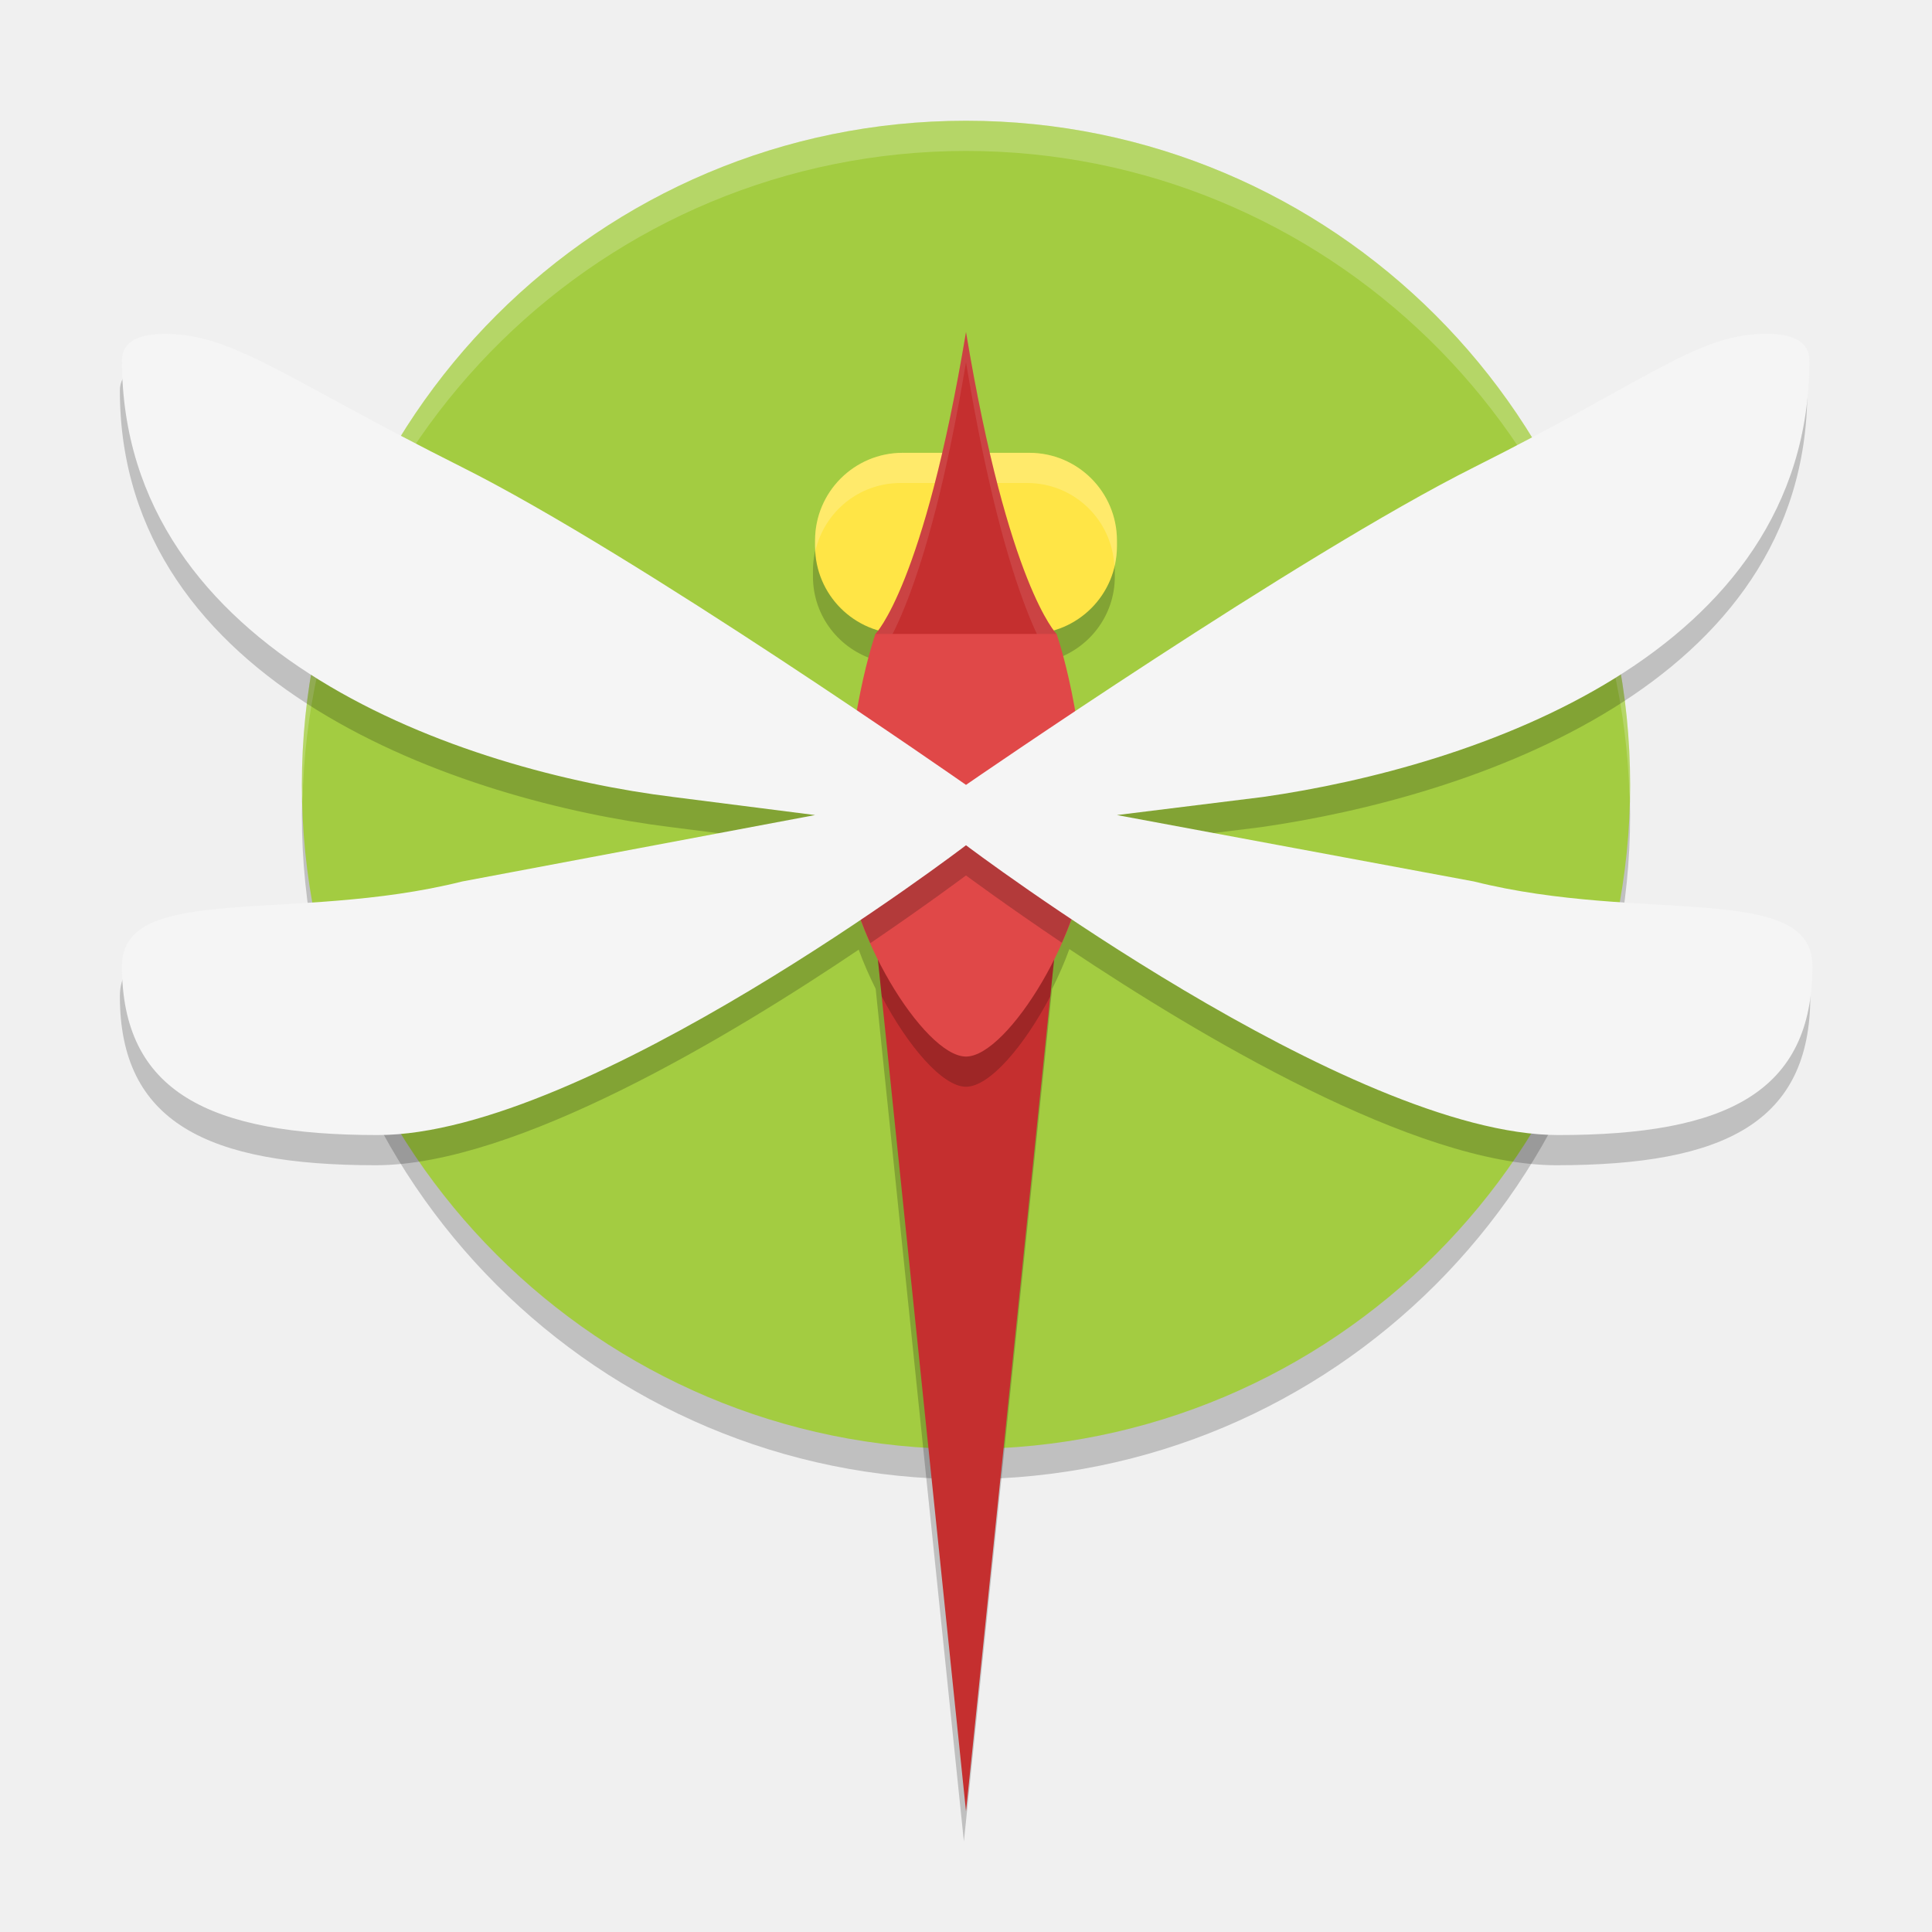
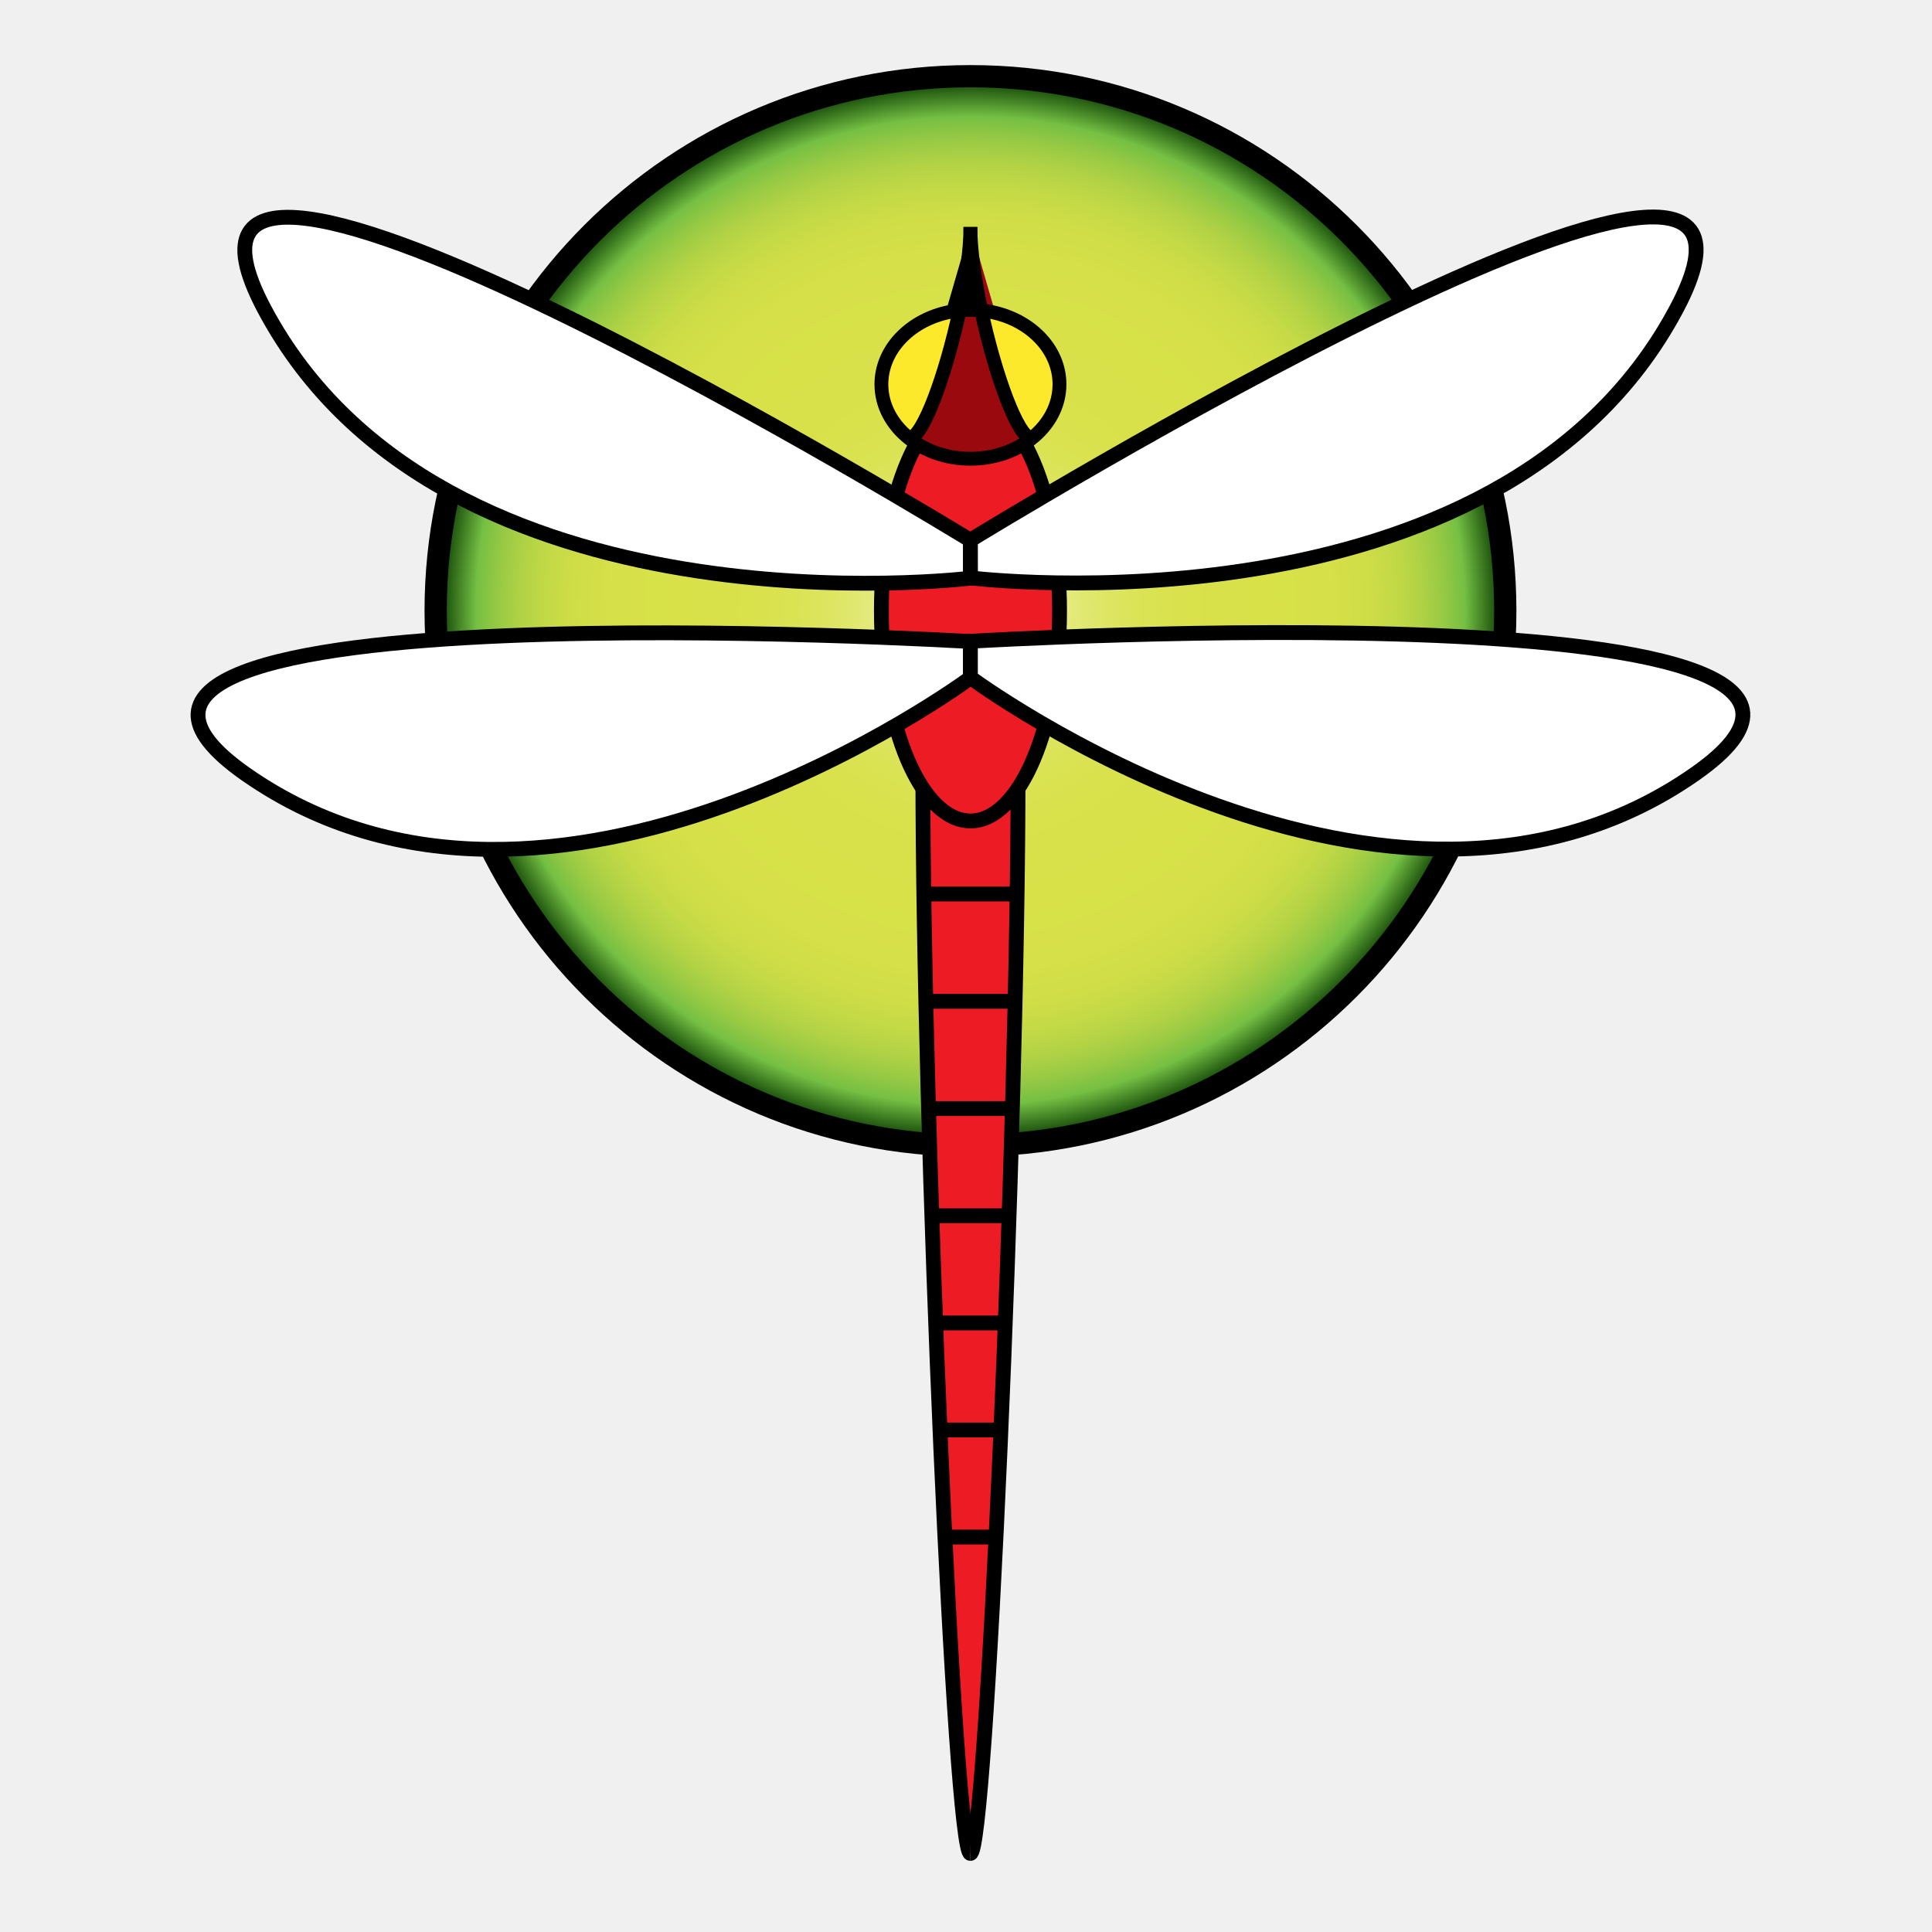
- <svg xmlns="http://www.w3.org/2000/svg" width="64" height="64" version="1.1">
-   <circle cx="32" cy="27" r="22" style="opacity:.2" />
-   <circle cx="32" cy="26" r="22" style="fill:#a3cc41" />
-   <path d="M 32 4 A 22 22 0 0 0 10 26 A 22 22 0 0 0 10.021 26.586 A 22 22 0 0 1 32 5 A 22 22 0 0 1 53.979 26.414 A 22 22 0 0 0 54 26 A 22 22 0 0 0 32 4 z " style="fill:#ffffff;opacity:.2" />
-   <path d="m32 12c-0.264 1.587-0.536 2.863-0.807 4h-1.359c-1.609 0-2.904 1.295-2.904 2.904v0.191c-1e-6 1.325 0.885 2.426 2.094 2.777-0.022 0.025-0.094 0.127-0.094 0.127s-0.33 0.953-0.611 2.545c-3.69-2.487-9.338-6.193-13.076-8.066-5.761-2.888-7.508-4.358-9.721-4.416-1.006-0.026-1.551 0.258-1.551 0.877 0 9.8 11.342 13.607 18.254 14.461l4.705 0.6-11.688 2.199c-5.586 1.4-11.271 7.81e-4 -11.271 2.801 0 4.174 2.892 5.6 8.479 5.6 4.651 0 11.775-4.297 15.996-7.141 0.16 0.442 0.351 0.873 0.562 1.297l2.922 28.244 2.922-28.24c0.215-0.431 0.41-0.871 0.572-1.32 4.259 2.844 11.465 7.16 16.127 7.16 5.586 0 8.418-1.426 8.418-5.6 0-2.8-5.625-1.401-11.211-2.801l-11.828-2.199 4.846-0.6c6.912-0.99 18.094-4.661 18.094-14.461 0-0.619-0.545-0.907-1.551-0.881-2.213 0.058-3.8 1.532-9.561 4.42-3.75 1.88-9.482 5.606-13.211 8.092-0.282-1.608-0.617-2.57-0.617-2.57s-0.067-0.103-0.088-0.129c1.206-0.353 2.088-1.452 2.088-2.775v-0.191c0-1.609-1.295-2.904-2.904-2.904h-1.232c-0.262-1.137-0.529-2.413-0.793-4z" style="opacity:.2" />
-   <rect x="27" y="15" width="10" height="6" ry="2.904" style="fill:#ffe546" />
-   <path d="m29.904 15c-1.609 0-2.904 1.295-2.904 2.904v0.191c0 0.048 0.011 0.093 0.014 0.141 0.301-1.283 1.443-2.236 2.82-2.236h4.191c1.561 0 2.817 1.223 2.891 2.766 0.051-0.216 0.084-0.438 0.084-0.67v-0.191c0-1.609-1.295-2.904-2.904-2.904h-4.191z" style="fill:#ffffff;opacity:.2" />
-   <path d="m29 31 3 29 3-29v-10s-1.603-1.6-3-10c-1.397 8.4-3 10-3 10z" style="fill:#c52f2f" />
-   <path d="m29 22v9l0.207 2.004c0.869 1.651 2.014 2.996 2.793 2.996s1.924-1.345 2.793-2.996l0.207-2.004v-9h-6z" style="opacity:.2" />
-   <path d="m32 11c-1.397 8.4-3 10-3 10v0.906c0.187-0.204 1.69-2.025 3-9.906 1.397 8.4 2.93 10 2.93 10l0.07-1s-1.603-1.6-3-10z" style="fill:#ffffff;opacity:.1" />
-   <path d="m29 21h6s1 2.8 1 7c0 2.721-2.603 7-4 7-1.397 0-4-4.279-4-7 0-4.2 1-7 1-7z" style="fill:#e04848" />
-   <path d="M 28.248 24.451 C 28.108 25.466 28 26.65 28 28 C 28 28.972 28.339 30.141 28.83 31.244 C 30.708 29.968 32 29 32 29 C 32 29 33.294 29.961 35.176 31.229 C 35.663 30.129 36 28.968 36 28 C 36 26.661 35.894 25.486 35.756 24.477 C 33.659 25.873 32 27 32 27 C 32 27 30.343 25.861 28.248 24.451 z " style="opacity:.2" />
-   <path d="m 58.387,11.059 c -2.213,0.058 -3.799,1.533 -9.559,4.42 C 43.044,18.378 32,26 32,26 32,26 21.096,18.378 15.311,15.479 9.551,12.591 7.805,11.12 5.592,11.062 4.586,11.036 4.04,11.321 4.04,11.94 4.04,21.74 15.382,25.546 22.294,26.4 L 27,27 15.311,29.2 C 9.725,30.6 4.04,29.2 4.04,32 c 0,4.174 2.892,5.6 8.478,5.6 C 19.439,37.6 32,28 32,28 c 0,0 12.701,9.6 19.621,9.6 5.586,0 8.418,-1.426 8.418,-5.6 0,-2.8 -5.625,-1.4 -11.211,-2.8 L 37,27 41.845,26.4 c 6.912,-0.99 18.094,-4.661 18.094,-14.461 0,-0.619 -0.546,-0.907 -1.552,-0.88 z" style="fill:#f5f5f5" />
+ <svg xmlns="http://www.w3.org/2000/svg" width="512" height="512" viewBox="0 0 512 512" fill="none">
+   <defs>
+     <radialGradient id="paint0_radial_205_48" cx="0" cy="0" r="1" gradientUnits="userSpaceOnUse" gradientTransform="translate(257.185 161.89) scale(141.732 141.696)">
+       <stop stop-color="white" />
+       <stop offset="0.042" stop-color="#F7F9D8" />
+       <stop offset="0.091" stop-color="#EFF2B2" />
+       <stop offset="0.143" stop-color="#E8ED91" />
+       <stop offset="0.199" stop-color="#E2E976" />
+       <stop offset="0.261" stop-color="#DDE562" />
+       <stop offset="0.33" stop-color="#DAE353" />
+       <stop offset="0.412" stop-color="#D9E14B" />
+       <stop offset="0.545" stop-color="#D8E148" />
+       <stop offset="0.679" stop-color="#D6E048" />
+       <stop offset="0.747" stop-color="#CFDD47" />
+       <stop offset="0.799" stop-color="#C2D946" />
+       <stop offset="0.844" stop-color="#B1D245" />
+       <stop offset="0.884" stop-color="#99CA44" />
+       <stop offset="0.921" stop-color="#7BC143" />
+       <stop offset="0.927" stop-color="#75C044" />
+       <stop offset="1" stop-color="#073800" />
+     </radialGradient>
+     <clipPath id="clip0_205_48">
+       <rect width="512" height="512" fill="white" />
+     </clipPath>
+   </defs>
+   <g clip-path="url(#clip0_205_48)">
+     <path d="M257.185 303.586C335.461 303.586 398.917 240.147 398.917 161.891C398.917 83.634 335.461 20.195 257.185 20.195C178.909 20.195 115.453 83.634 115.453 161.891C115.453 240.147 178.909 303.586 257.185 303.586Z" fill="url(#paint0_radial_205_48)" stroke="black" stroke-width="5.892" />
+     <path d="M244.566 204.354H269.802C269.802 299.601 261.367 491.187 257.177 491.187C253.001 491.187 244.566 299.601 244.566 204.354Z" fill="#ED1C24" />
+     <path d="M244.566 204.354C244.566 299.601 253.001 491.187 257.177 491.187" stroke="black" stroke-width="3.928" />
+     <path d="M269.802 204.354C269.802 299.601 261.367 491.187 257.178 491.187" stroke="black" stroke-width="3.928" />
+     <path d="M244.566 204.354H269.802" stroke="black" stroke-width="3.928" />
+     <path d="M244.781 236.924H269.606" stroke="black" stroke-width="3.928" />
+     <path d="M245.355 265.356H268.987" stroke="black" stroke-width="3.928" />
+     <path d="M246.074 293.786H268.296" stroke="black" stroke-width="3.928" />
+     <path d="M246.945 322.193H267.421" stroke="black" stroke-width="3.928" />
+     <path d="M248.01 350.597H266.41" stroke="black" stroke-width="3.928" />
+     <path d="M249.109 378.966H265.259" stroke="black" stroke-width="3.928" />
+     <path d="M250.414 407.335H263.953" stroke="black" stroke-width="3.928" />
+     <path d="M257.178 217.56C270.221 217.56 280.795 192.636 280.795 161.891C280.795 131.145 270.221 106.221 257.178 106.221C244.134 106.221 233.561 131.145 233.561 161.891C233.561 192.636 244.134 217.56 257.178 217.56Z" fill="#ED1C24" />
+     <path d="M257.185 217.56C270.224 217.56 280.795 192.636 280.795 161.891C280.795 131.145 270.224 106.221 257.185 106.221C244.145 106.221 233.574 131.145 233.574 161.891C233.574 192.636 244.145 217.56 257.185 217.56Z" stroke="black" stroke-width="3.928" />
+     <path d="M280.773 101.85C280.773 107.477 277.953 112.564 273.419 116.158H273.405L263.766 82.911C273.598 85.289 280.773 92.865 280.773 101.85V101.85Z" fill="#FDE92B" />
+     <path d="M263.767 82.911L273.406 116.158C269.768 116.158 263.643 99.085 260.049 82.275C261.32 82.4 262.564 82.607 263.767 82.911V82.911Z" fill="#FDE92B" />
+     <path d="M273.404 116.158C269.171 119.517 263.462 121.577 257.169 121.577C250.878 121.577 245.167 119.517 240.936 116.158C244.572 116.158 250.698 99.085 254.293 82.275C255.233 82.179 256.187 82.123 257.169 82.123C258.151 82.123 259.105 82.179 260.047 82.275C263.642 99.085 269.767 116.158 273.404 116.158V116.158Z" fill="#9A090D" />
+     <path d="M257.17 60.157L263.766 82.911C262.563 82.607 261.318 82.4 260.047 82.275C258.318 74.202 257.17 66.198 257.17 60.157V60.157Z" fill="#9A090D" />
+     <path d="M260.047 82.275C259.105 82.179 258.152 82.123 257.169 82.123C256.187 82.123 255.233 82.179 254.293 82.275C256.021 74.202 257.169 66.198 257.169 60.157C257.17 66.198 258.318 74.202 260.047 82.275Z" fill="black" />
+     <path d="M250.574 82.911L257.17 60.157C257.17 66.198 256.022 74.202 254.294 82.275C253.022 82.4 251.777 82.621 250.574 82.911Z" fill="black" />
+     <path d="M254.295 82.275C250.7 99.085 244.574 116.158 240.938 116.158L250.575 82.911C251.778 82.621 253.023 82.4 254.295 82.275V82.275Z" fill="#FDE92B" />
+     <path d="M250.574 82.911L240.936 116.158C236.401 112.564 233.58 107.477 233.58 101.85C233.58 92.879 240.757 85.289 250.574 82.911V82.911Z" fill="#FDE92B" />
+     <path d="M254.294 82.275C255.234 82.179 256.188 82.123 257.17 82.123C258.152 82.123 259.106 82.179 260.047 82.275C261.319 82.4 262.563 82.607 263.766 82.911C273.597 85.289 280.773 92.865 280.773 101.85C280.773 107.477 277.953 112.564 273.419 116.158H273.405C269.172 119.517 263.463 121.577 257.17 121.577C250.878 121.577 245.168 119.517 240.936 116.158C236.401 112.564 233.58 107.477 233.58 101.85C233.58 92.879 240.757 85.289 250.574 82.911C251.777 82.621 253.022 82.4 254.294 82.275V82.275Z" stroke="black" stroke-width="3.666" />
+     <path d="M240.938 116.158C244.574 116.158 250.7 99.085 254.295 82.275C256.023 74.202 257.171 66.198 257.171 60.157" stroke="black" stroke-width="3.666" />
+     <path d="M257.17 60.157C257.17 66.198 258.318 74.202 260.047 82.275C263.643 99.085 269.767 116.158 273.405 116.158" stroke="black" stroke-width="3.666" />
+     <path d="M257.171 153.222C257.171 153.222 117.083 170.405 70.059 81.902C27.818 2.405 257.193 143.196 257.193 143.196L257.171 153.222Z" fill="white" stroke="black" stroke-width="3.928" />
+     <path d="M257.192 179.625C257.192 179.625 146.148 261.857 65.135 205.155C-7.642 154.228 257.192 170.015 257.192 170.015V179.625Z" fill="white" stroke="black" stroke-width="3.928" />
+     <path d="M257.192 153.15C257.192 153.15 397.28 170.333 444.302 81.83C486.543 2.333 257.17 143.124 257.17 143.124L257.192 153.15Z" fill="white" stroke="black" stroke-width="3.928" />
+     <path d="M257.17 179.553C257.17 179.553 368.214 261.785 449.227 205.084C522.003 154.156 257.17 169.943 257.17 169.943V179.553Z" fill="white" stroke="black" stroke-width="3.928" />
+   </g>
</svg>
